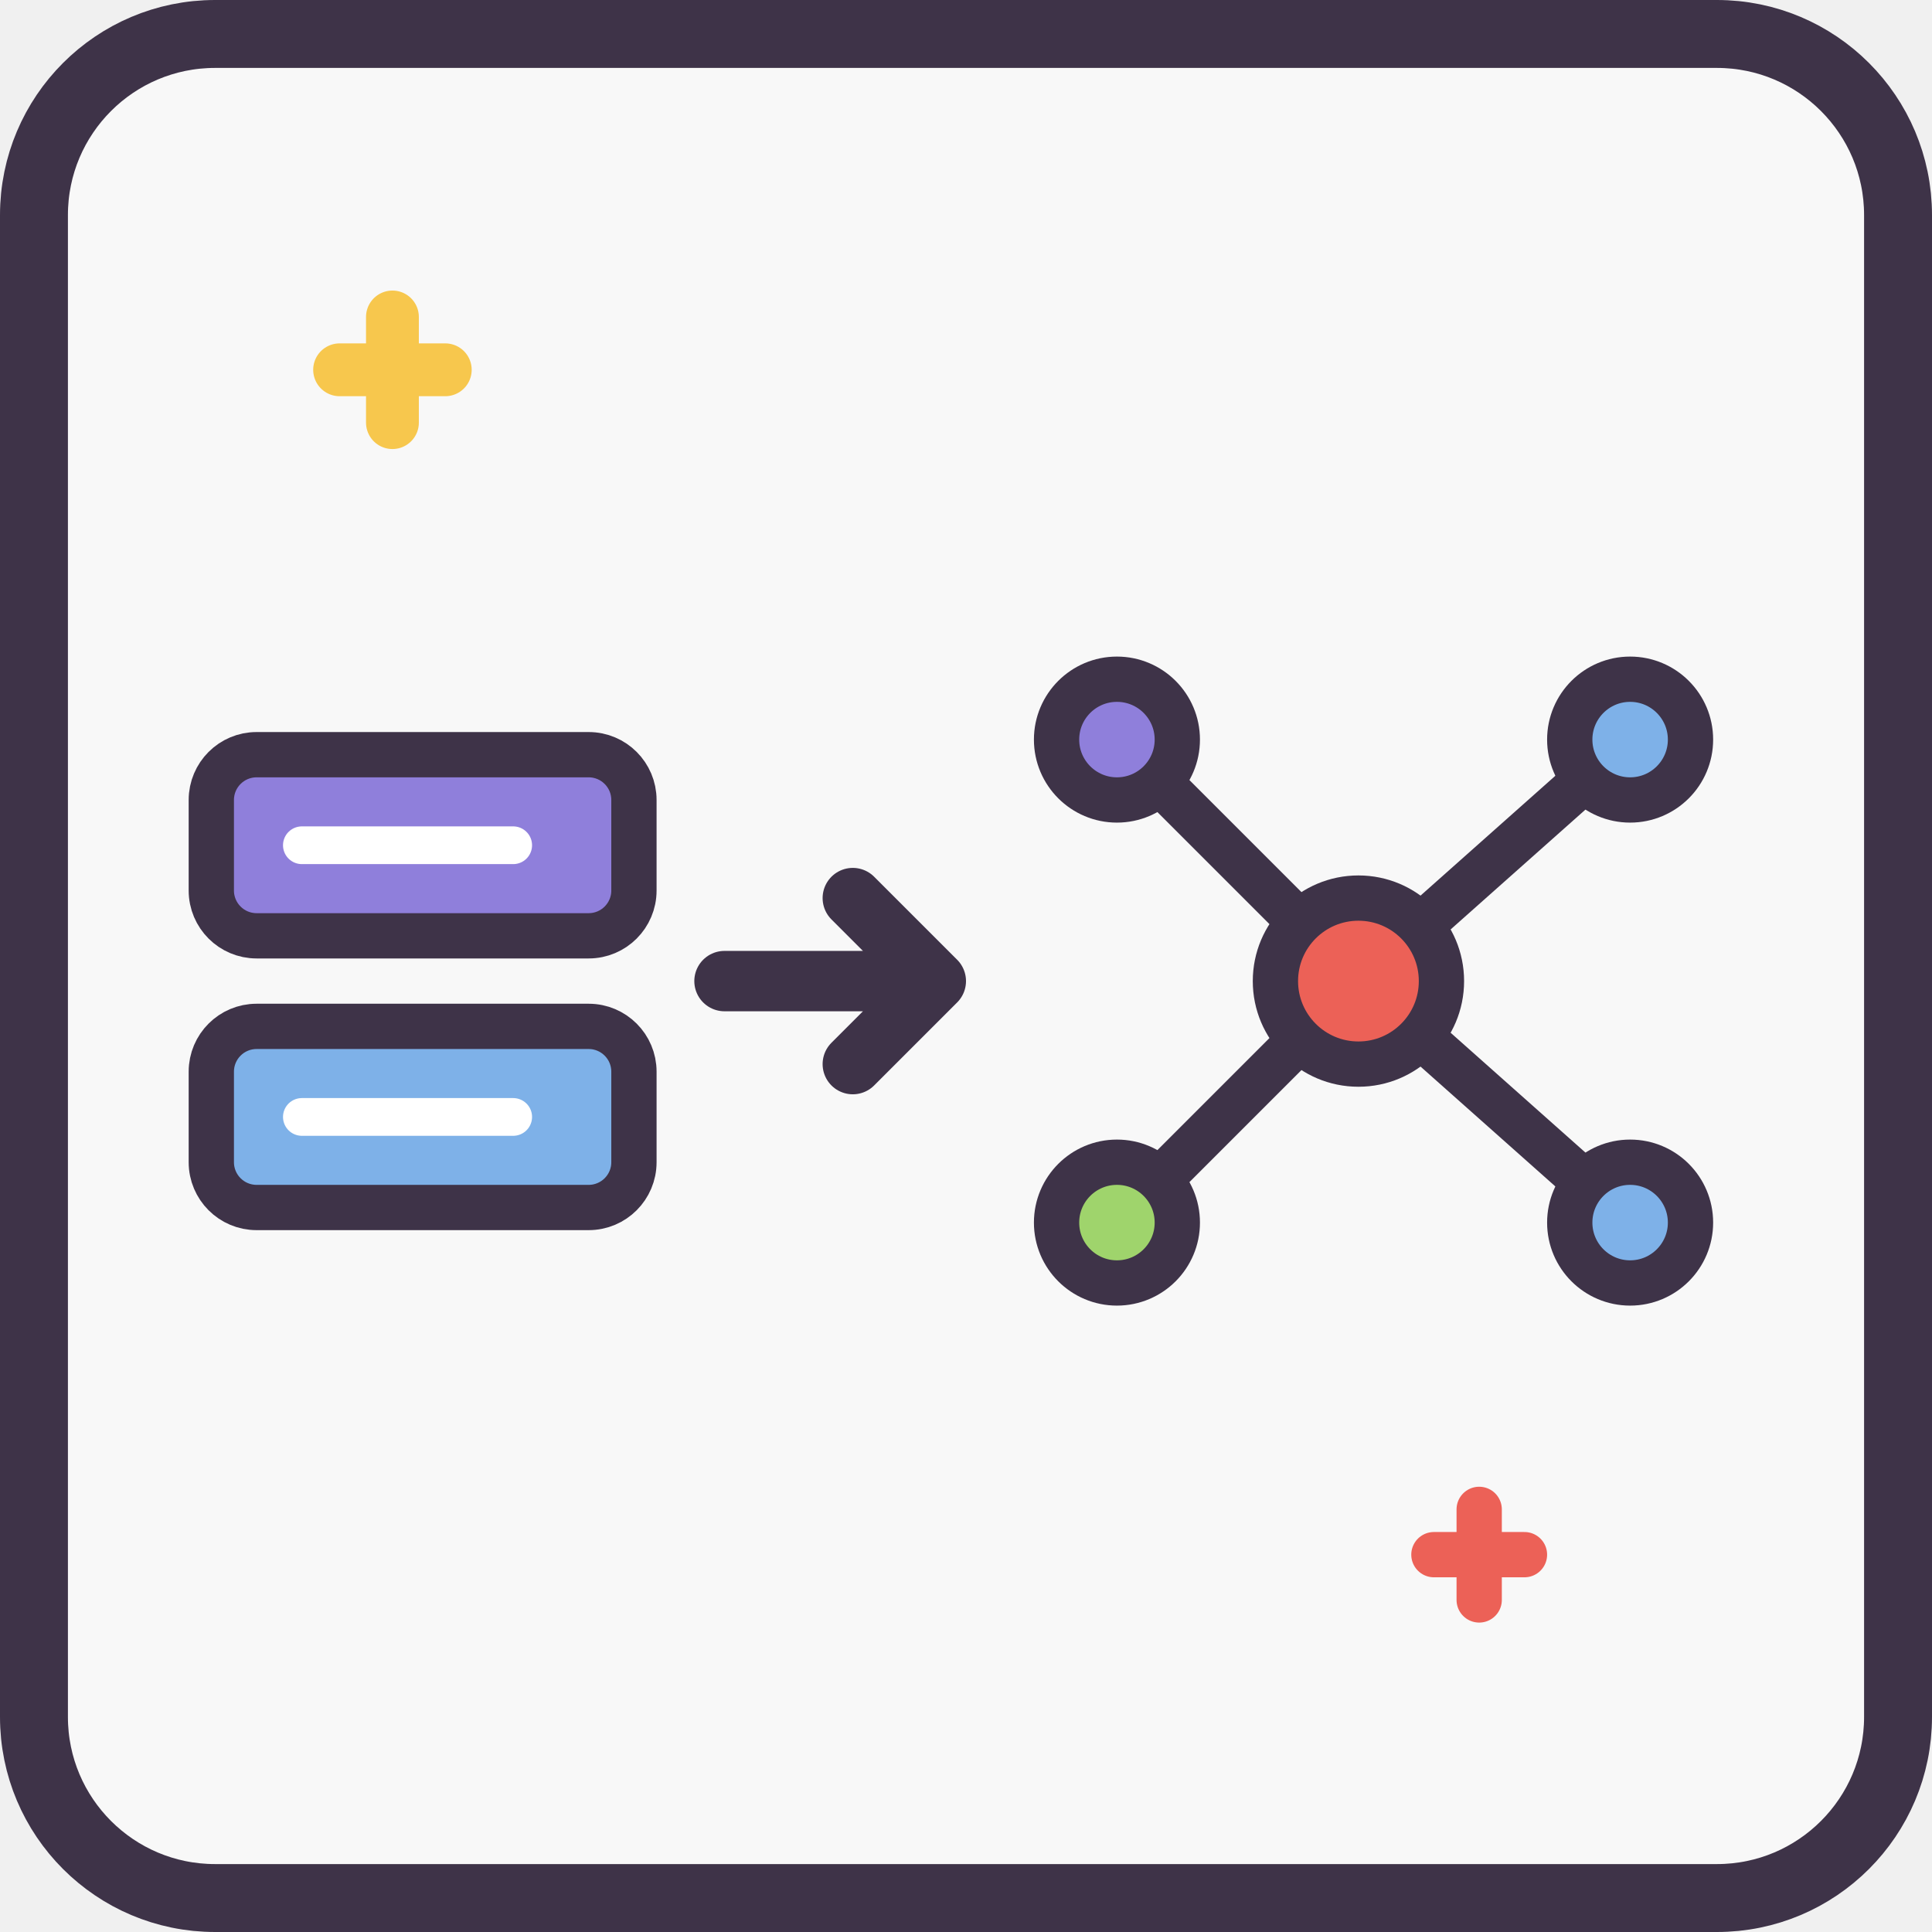
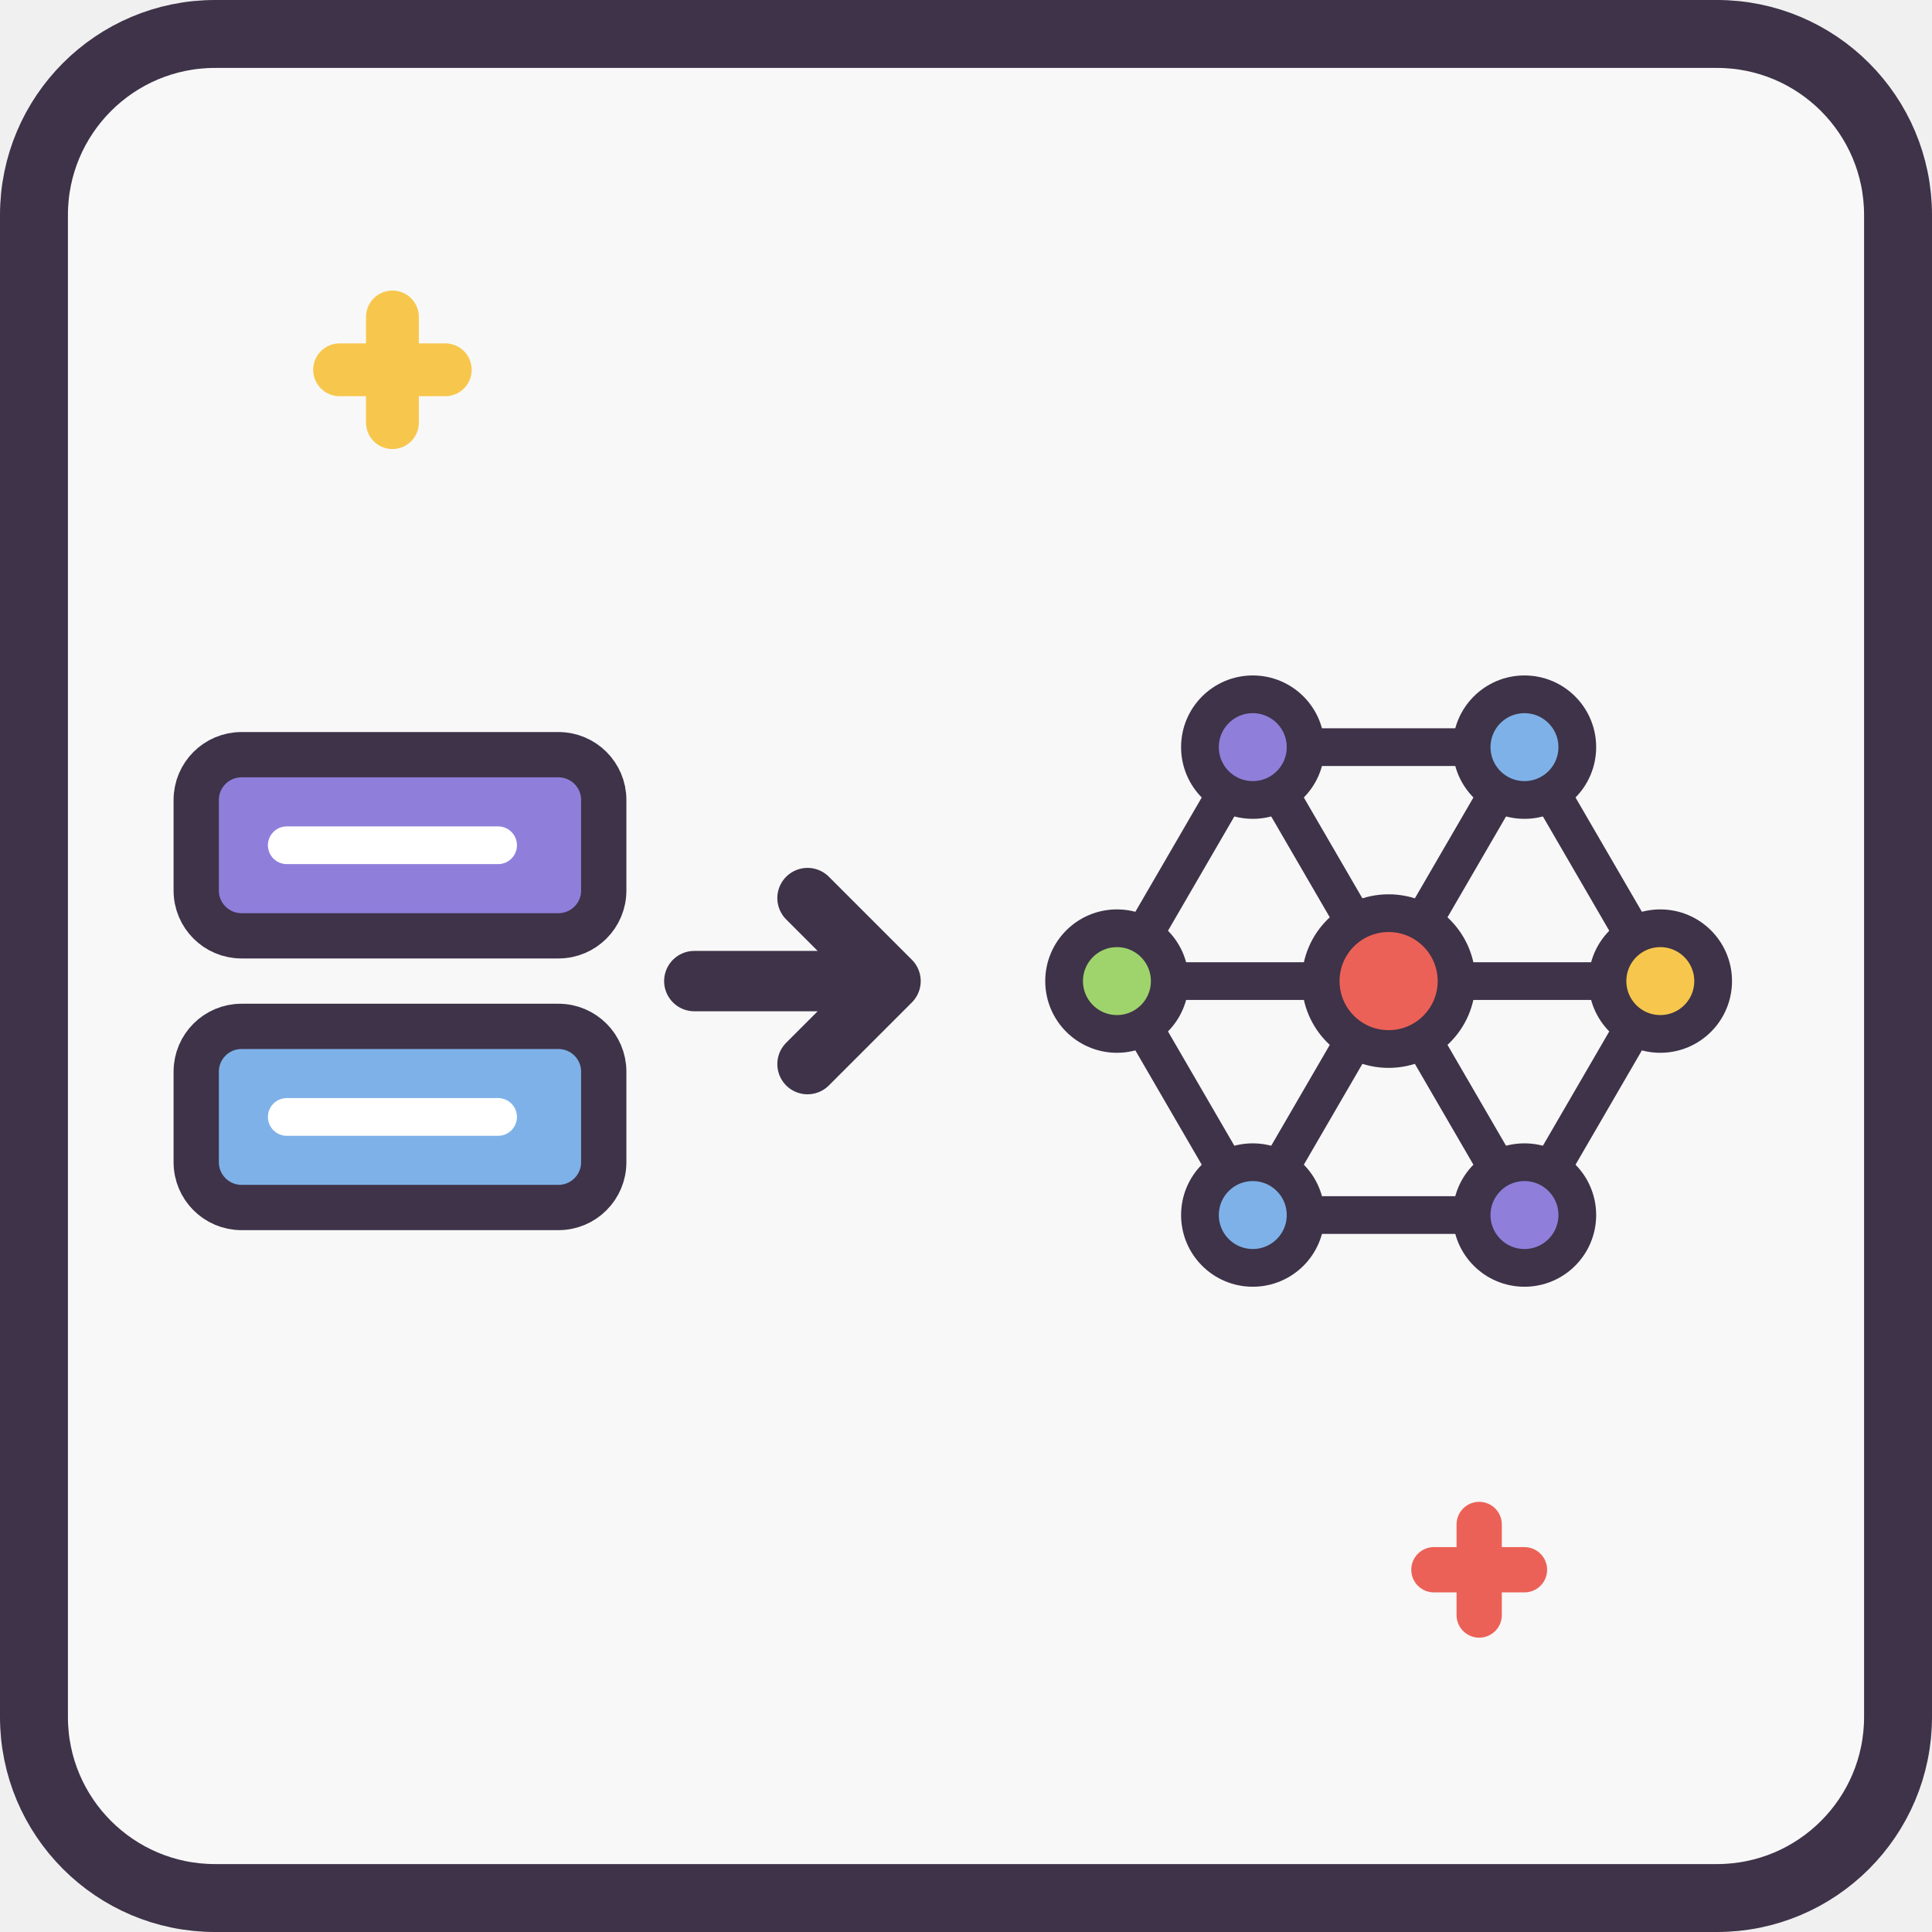
<svg xmlns="http://www.w3.org/2000/svg" viewBox="0 0 256 256">
  <rect x="4.5" y="4.5" width="247" height="247" rx="24" fill="#FFFFFF" fill-opacity="0.5" stroke="#3E3348" stroke-width="9" />
-   <rect x="28" y="100" width="56" height="24" rx="6" fill="#8F7FDB" stroke="#3E3348" stroke-width="6" />
-   <rect x="28" y="136" width="56" height="24" rx="6" fill="#7EB1E8" stroke="#3E3348" stroke-width="6" />
+   <rect x="26" y="100" width="54" height="24" rx="6" fill="#8F7FDB" stroke="#3E3348" stroke-width="6" />
+   <rect x="26" y="136" width="54" height="24" rx="6" fill="#7EB1E8" stroke="#3E3348" stroke-width="6" />
  <g stroke="#fff" stroke-width="5" stroke-linecap="round" fill="none">
-     <path d="M40 112h28M40 148h28" />
+     <path d="M38 112h28M38 148h28" />
  </g>
-   <path d="M96 130h28m0 0-11-11m11 11-11 11" fill="none" stroke="#3E3348" stroke-width="8" stroke-linecap="round" stroke-linejoin="round" />
-   <g stroke="#3E3348" stroke-width="6" fill="none">
-     <path d="M180 130 148 98M180 130 216 98M180 130 148 162M180 130 216 162" />
+   <path d="M92 130h26m0 0-11-11m11 11-11 11" fill="none" stroke="#3E3348" stroke-width="8" stroke-linecap="round" stroke-linejoin="round" />
+   <g stroke="#3E3348" stroke-width="5" fill="none">
+     <path d="M184 130 220 130M184 130 202 99M184 130 166 99M184 130 148 130M184 130 166 161M184 130 202 161" />
+     <path d="M220 130 202 99 166 99 148 130 166 161 202 161z" />
  </g>
-   <circle cx="148" cy="98" r="8" fill="#8F7FDB" stroke="#3E3348" stroke-width="6" />
-   <circle cx="216" cy="98" r="8" fill="#7EB1E8" stroke="#3E3348" stroke-width="6" />
-   <circle cx="148" cy="162" r="8" fill="#9FD46C" stroke="#3E3348" stroke-width="6" />
-   <circle cx="216" cy="162" r="8" fill="#7EB1E8" stroke="#3E3348" stroke-width="6" />
-   <circle cx="180" cy="130" r="11" fill="#EC6157" stroke="#3E3348" stroke-width="6" />
+   <circle cx="220" cy="130" r="7" fill="#F7C74D" stroke="#3E3348" stroke-width="5" />
+   <circle cx="202" cy="99" r="7" fill="#7EB1E8" stroke="#3E3348" stroke-width="5" />
+   <circle cx="166" cy="99" r="7" fill="#8F7FDB" stroke="#3E3348" stroke-width="5" />
+   <circle cx="148" cy="130" r="7" fill="#9FD46C" stroke="#3E3348" stroke-width="5" />
+   <circle cx="166" cy="161" r="7" fill="#7EB1E8" stroke="#3E3348" stroke-width="5" />
+   <circle cx="202" cy="161" r="7" fill="#8F7FDB" stroke="#3E3348" stroke-width="5" />
+   <circle cx="184" cy="130" r="9" fill="#EC6157" stroke="#3E3348" stroke-width="5" />
  <path d="M52 56v-14M45 49h14" stroke="#F7C74D" stroke-width="7" stroke-linecap="round" />
-   <path d="M196 212v-12M190 206h12" stroke="#EC6157" stroke-width="6" stroke-linecap="round" />
+   <path d="M196 214v-12M190 208h12" stroke="#EC6157" stroke-width="6" stroke-linecap="round" />
</svg>
